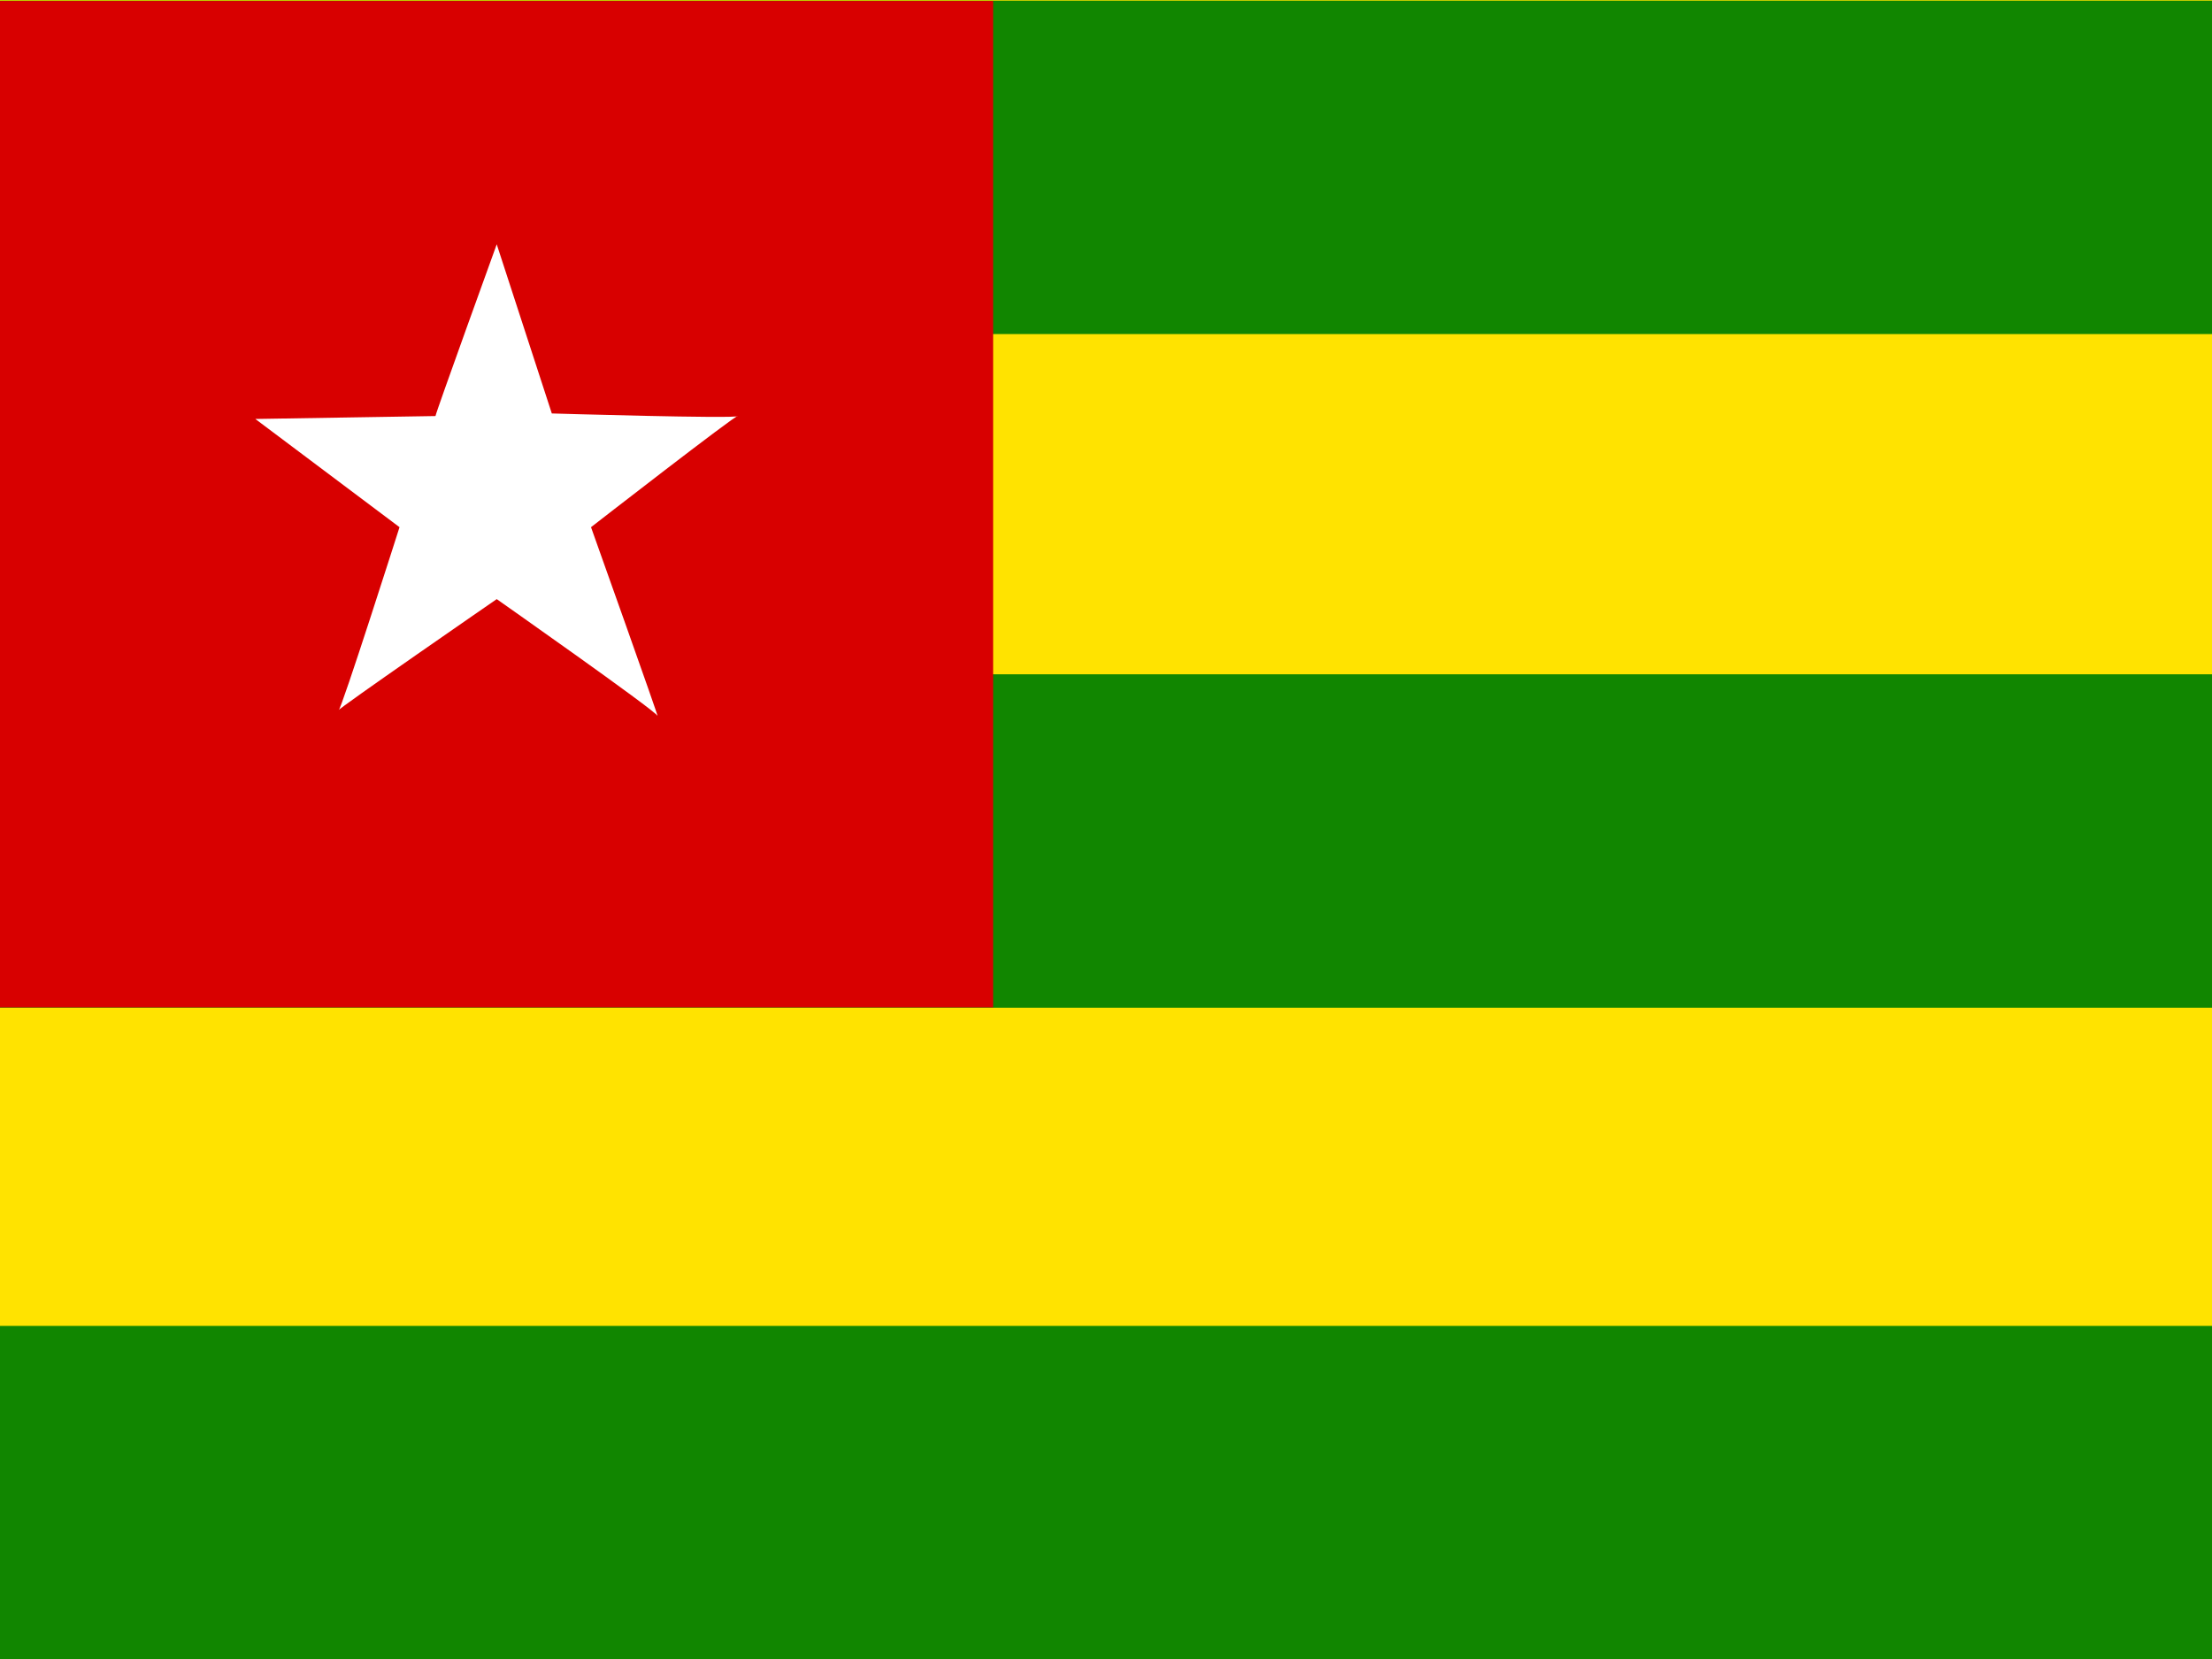
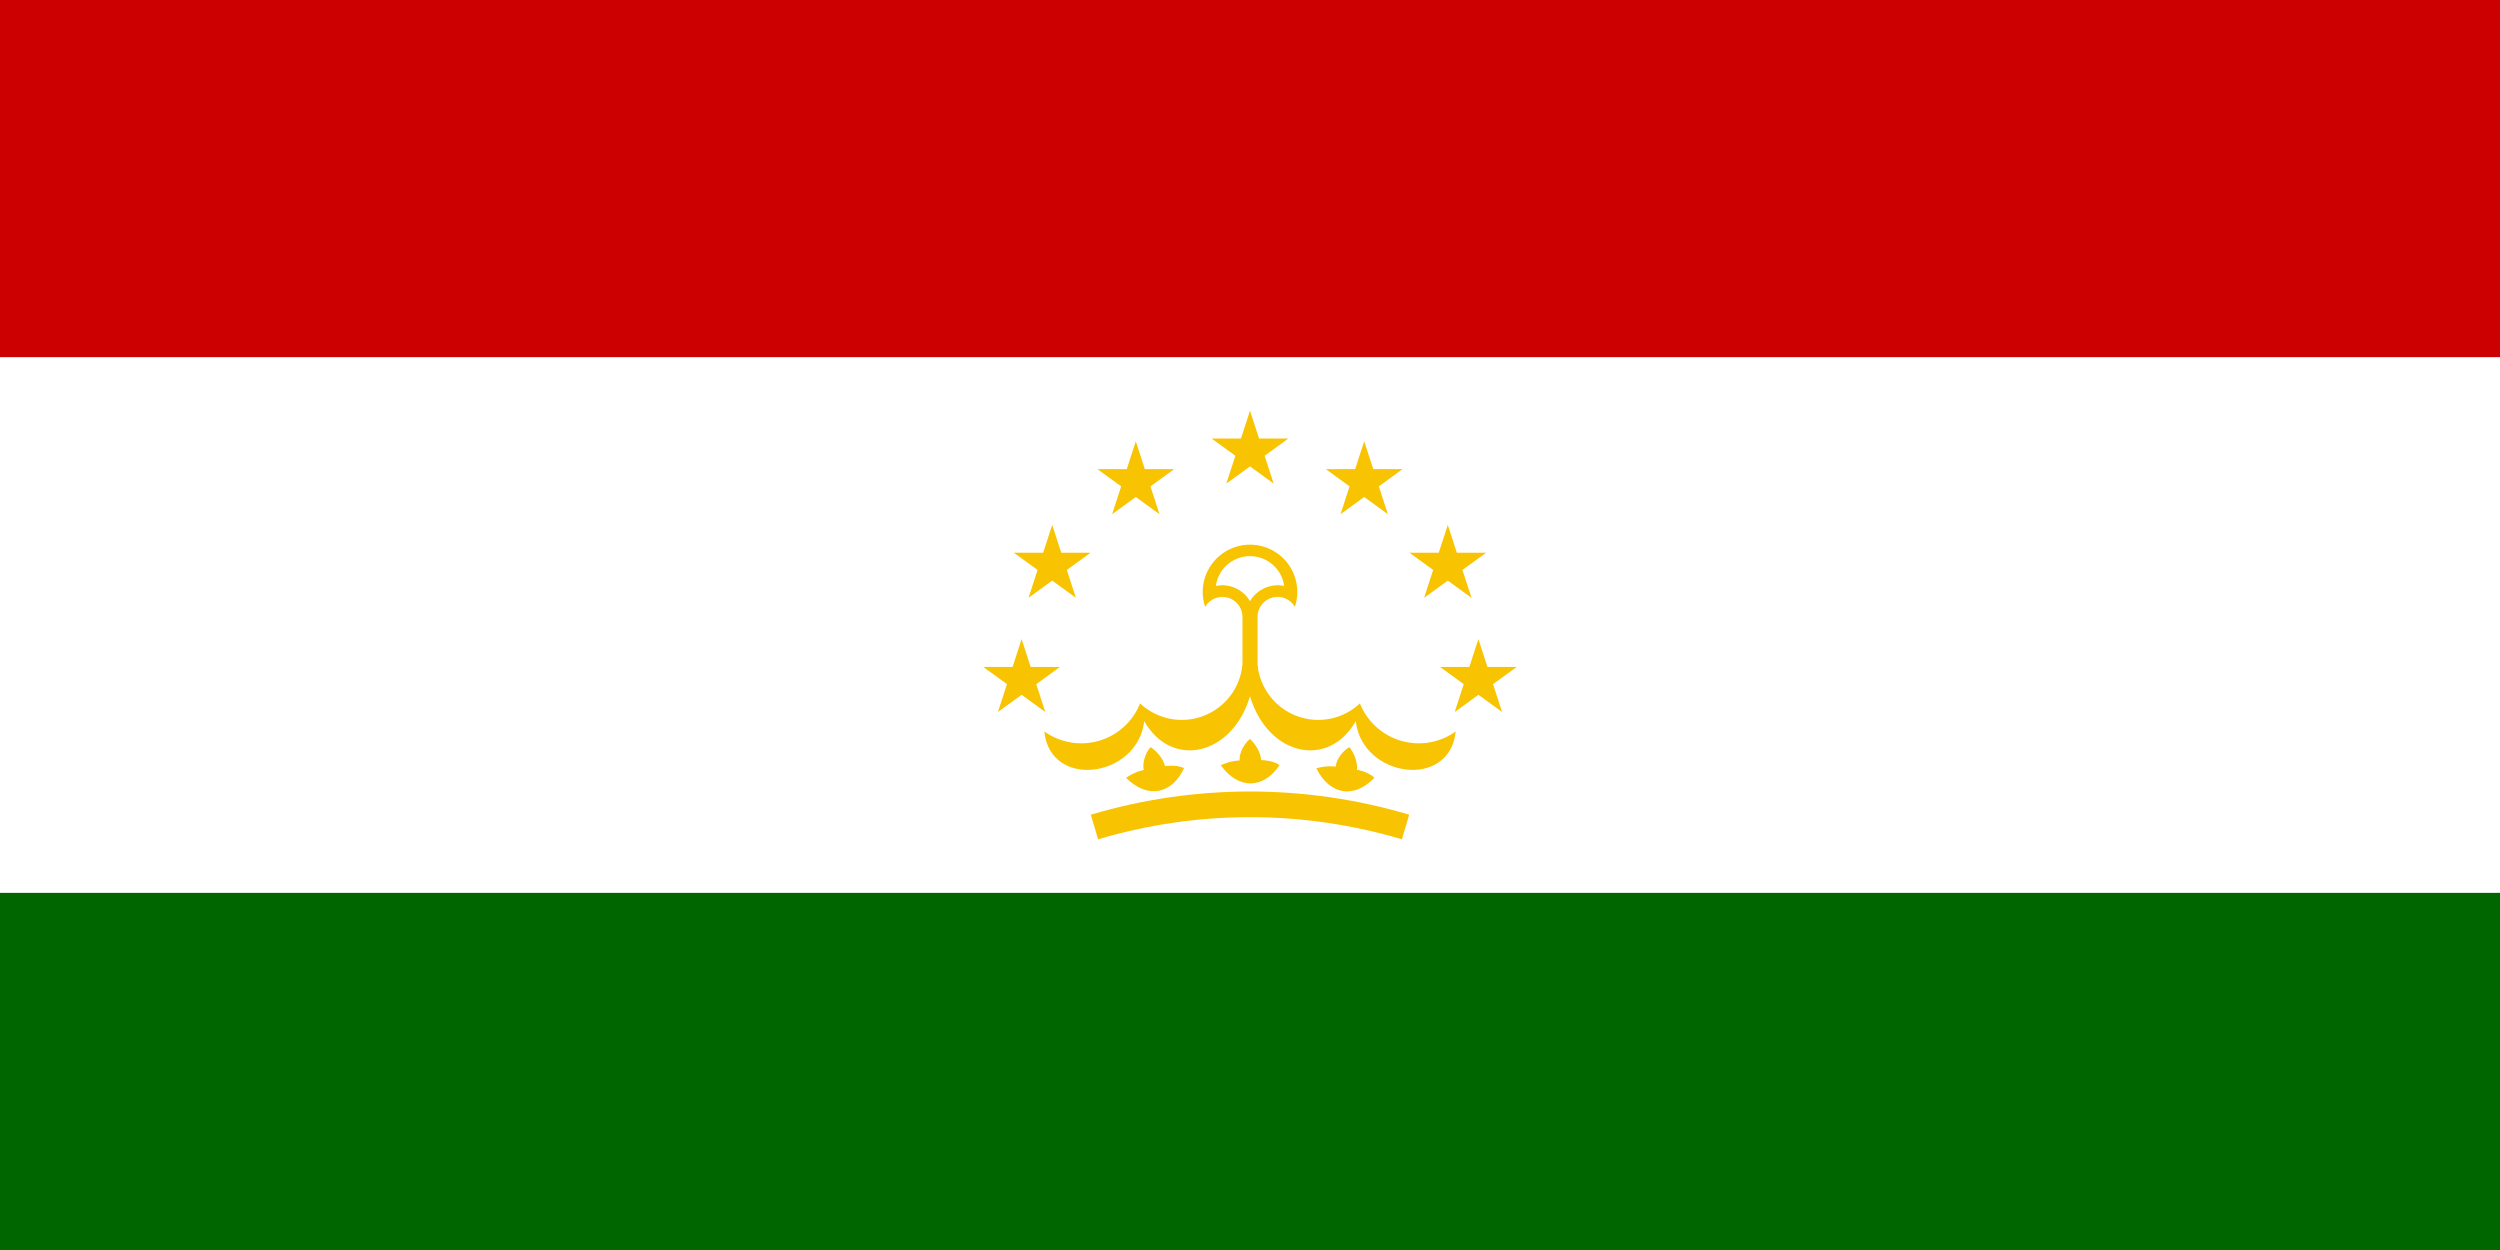
- <svg xmlns="http://www.w3.org/2000/svg" id="flag-icons-tg" viewBox="0 0 640 480">
-   <defs>
-     <clipPath id="tg-a">
-       <path fill-opacity=".7" d="M0 0h682.7v512H0z" />
-     </clipPath>
-   </defs>
-   <g fill-rule="evenodd" clip-path="url(#tg-a)" transform="scale(.9375)">
-     <path fill="#ffe300" d="M0 0h767.6v512H0z" />
-     <path fill="#118600" d="M0 208.1h767.6V311H0zM0 .2h767.6v102.9H0z" />
-     <path fill="#d80000" d="M0 .3h306.5v310.6H0z" />
-     <path fill="#fff" d="M134.4 128.4c0-.8 18.9-53 18.9-53l17 52.2s57.4 1.7 57.4.8-45.3 34.3-45.3 34.3 21.4 60 20.5 58.2-49.6-36-49.6-36-49.7 34.3-48.8 34.3c.8 0 18.8-56.5 18.8-56.5l-44.5-33.4z" />
-     <path fill="#118600" d="M0 409.2h767.6V512H0z" />
+ <svg xmlns="http://www.w3.org/2000/svg" xmlns:xlink="http://www.w3.org/1999/xlink" xml:space="preserve" width="560" height="280">
+   <path fill="#060" d="M0 0h560v280H0Z" />
+   <path fill="#fff" d="M0 0h560v200H0Z" />
+   <path fill="#c00" d="M0 0h560v80H0Z" />
+   <g transform="matrix(.80638 0 0 .80638 -7.875 -233.148)">
+     <path fill="#f8c300" d="M344.526 457.7a5.568 5.568 0 0 1 10.378 2.628V482.6h4.187v-22.27a5.568 5.568 0 0 1 10.379-2.629 13.14 13.14 0 1 0-24.944 0" />
+     <path fill="#fff" d="M347.51 451.888a8.91 8.91 0 0 1 9.488 4.253 8.91 8.91 0 0 1 9.487-4.253 9.576 9.576 0 0 0-18.975 0" />
+     <path id="a" fill="#f8c300" d="M354.904 473.703a16.926 16.926 0 0 1-28.437 10.83 17.594 17.594 0 0 1-26.607 7.78c1.626 16.226 25.947 12.913 27.759-2.863 7.64 13.414 24.441 9.572 29.357-6.86z" />
+     <use xlink:href="#a" width="100%" height="100%" fill="#f8c300" transform="matrix(-1 0 0 1 713.996 0)" />
+     <path id="b" fill="#f8c300" d="M338.664 502.514c-3.393 7.325-10.175 8.584-16.108 2.67 0 0 2.385-1.685 4.938-2.15-.478-2.037.503-4.855 1.887-6.38 1.45.992 3.476 2.98 3.99 5.29 3.577-.464 5.294.57 5.294.57z" />
+     <use xlink:href="#b" width="100%" height="100%" fill="#f8c300" transform="rotate(9.37 356.998 664.062)" />
+     <use xlink:href="#b" width="100%" height="100%" fill="#f8c300" transform="rotate(18.74 356.998 664.062)" />
+     <path fill="none" stroke="#f8c300" stroke-width="7.127" d="M313.792 518.856a151.44 151.44 0 0 1 86.411 0" />
+   </g>
+   <g fill="#f8c300">
+     <path d="m331.16 143.16 2.026 6.236h6.558l-5.305 3.854 2.026 6.237-5.305-3.855-5.305 3.855 2.026-6.237-5.304-3.854h6.557zM324.305 117.58l2.027 6.236h6.557l-5.305 3.854 2.026 6.237-5.305-3.855-5.304 3.855 2.026-6.237-5.305-3.854h6.557zM305.58 98.854l2.026 6.236h6.558l-5.306 3.855 2.026 6.236-5.304-3.855-5.305 3.855 2.026-6.236-5.304-3.855h6.557zM280 92l2.026 6.236h6.557l-5.304 3.855 2.026 6.236-5.305-3.855-5.305 3.855 2.026-6.236-5.305-3.855h6.558zM254.42 98.854l2.026 6.236h6.557l-5.304 3.855 2.026 6.236-5.305-3.855-5.305 3.855 2.026-6.236-5.305-3.855h6.558zM235.694 117.58l2.026 6.236h6.557l-5.304 3.855 2.026 6.236-5.305-3.855-5.305 3.855 2.026-6.236-5.304-3.855h6.557zM228.84 143.16l2.026 6.236h6.557l-5.305 3.854 2.027 6.237-5.305-3.855-5.305 3.855 2.026-6.237-5.305-3.854h6.558z" />
  </g>
</svg>
